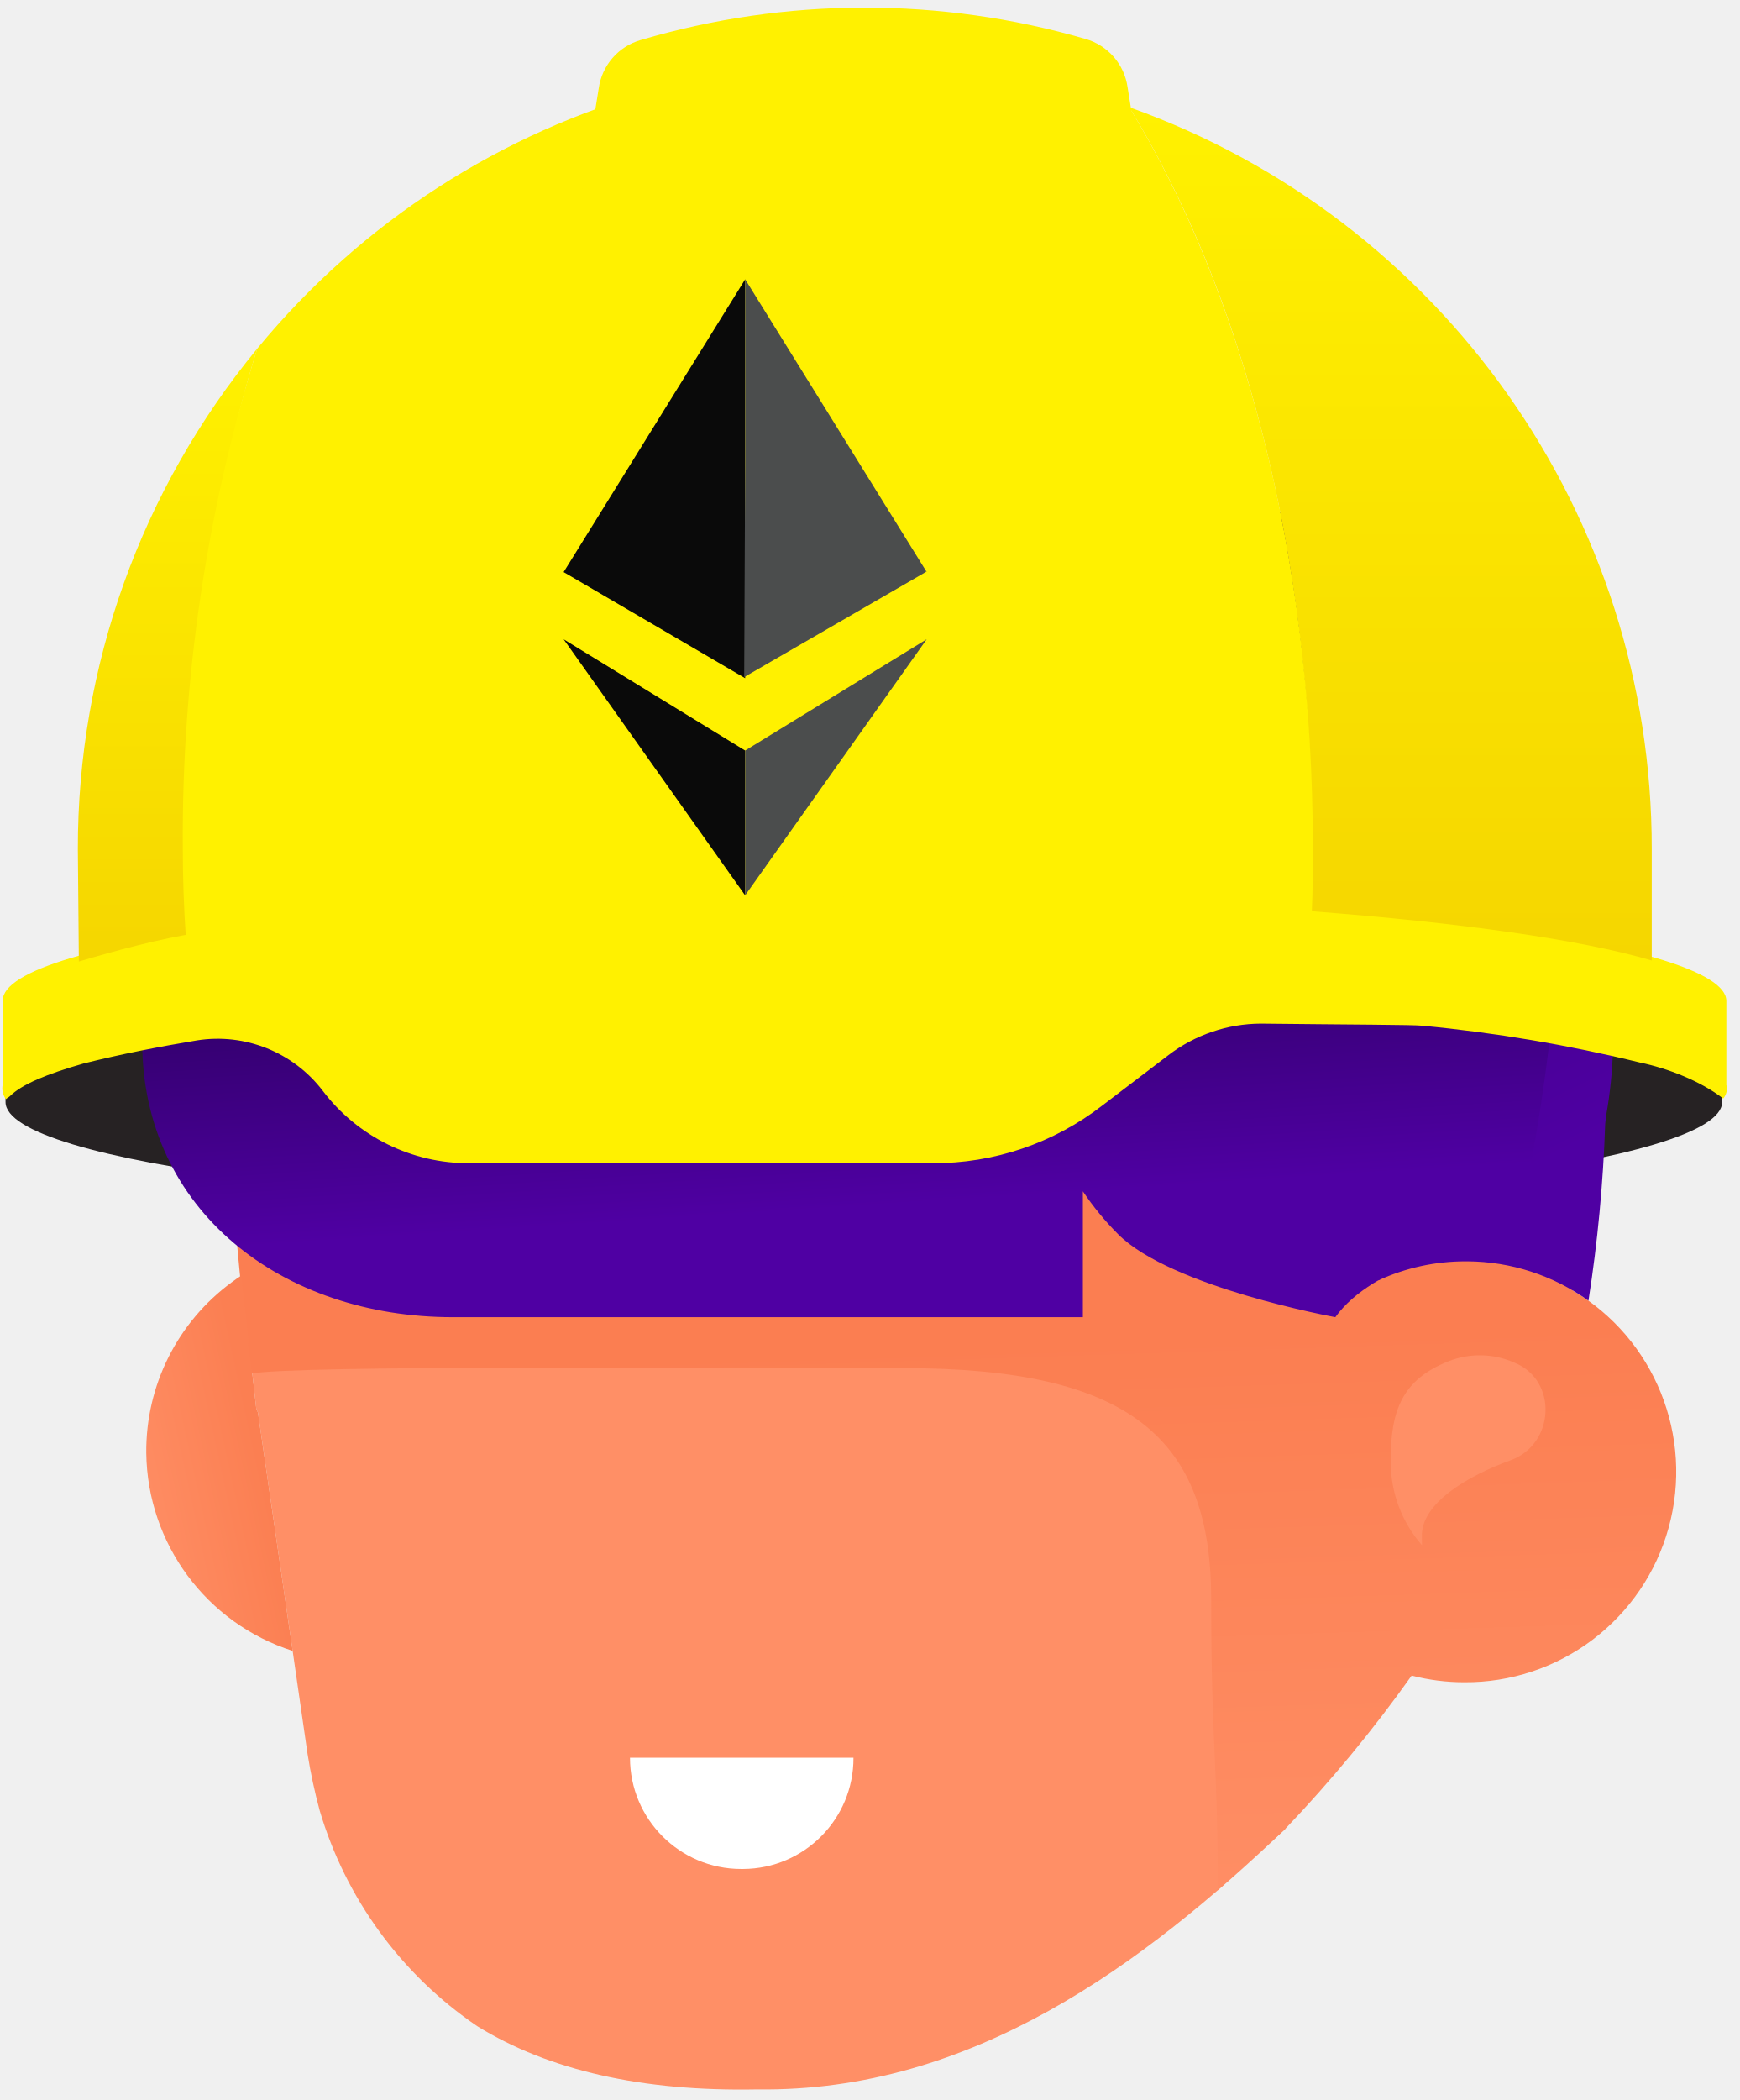
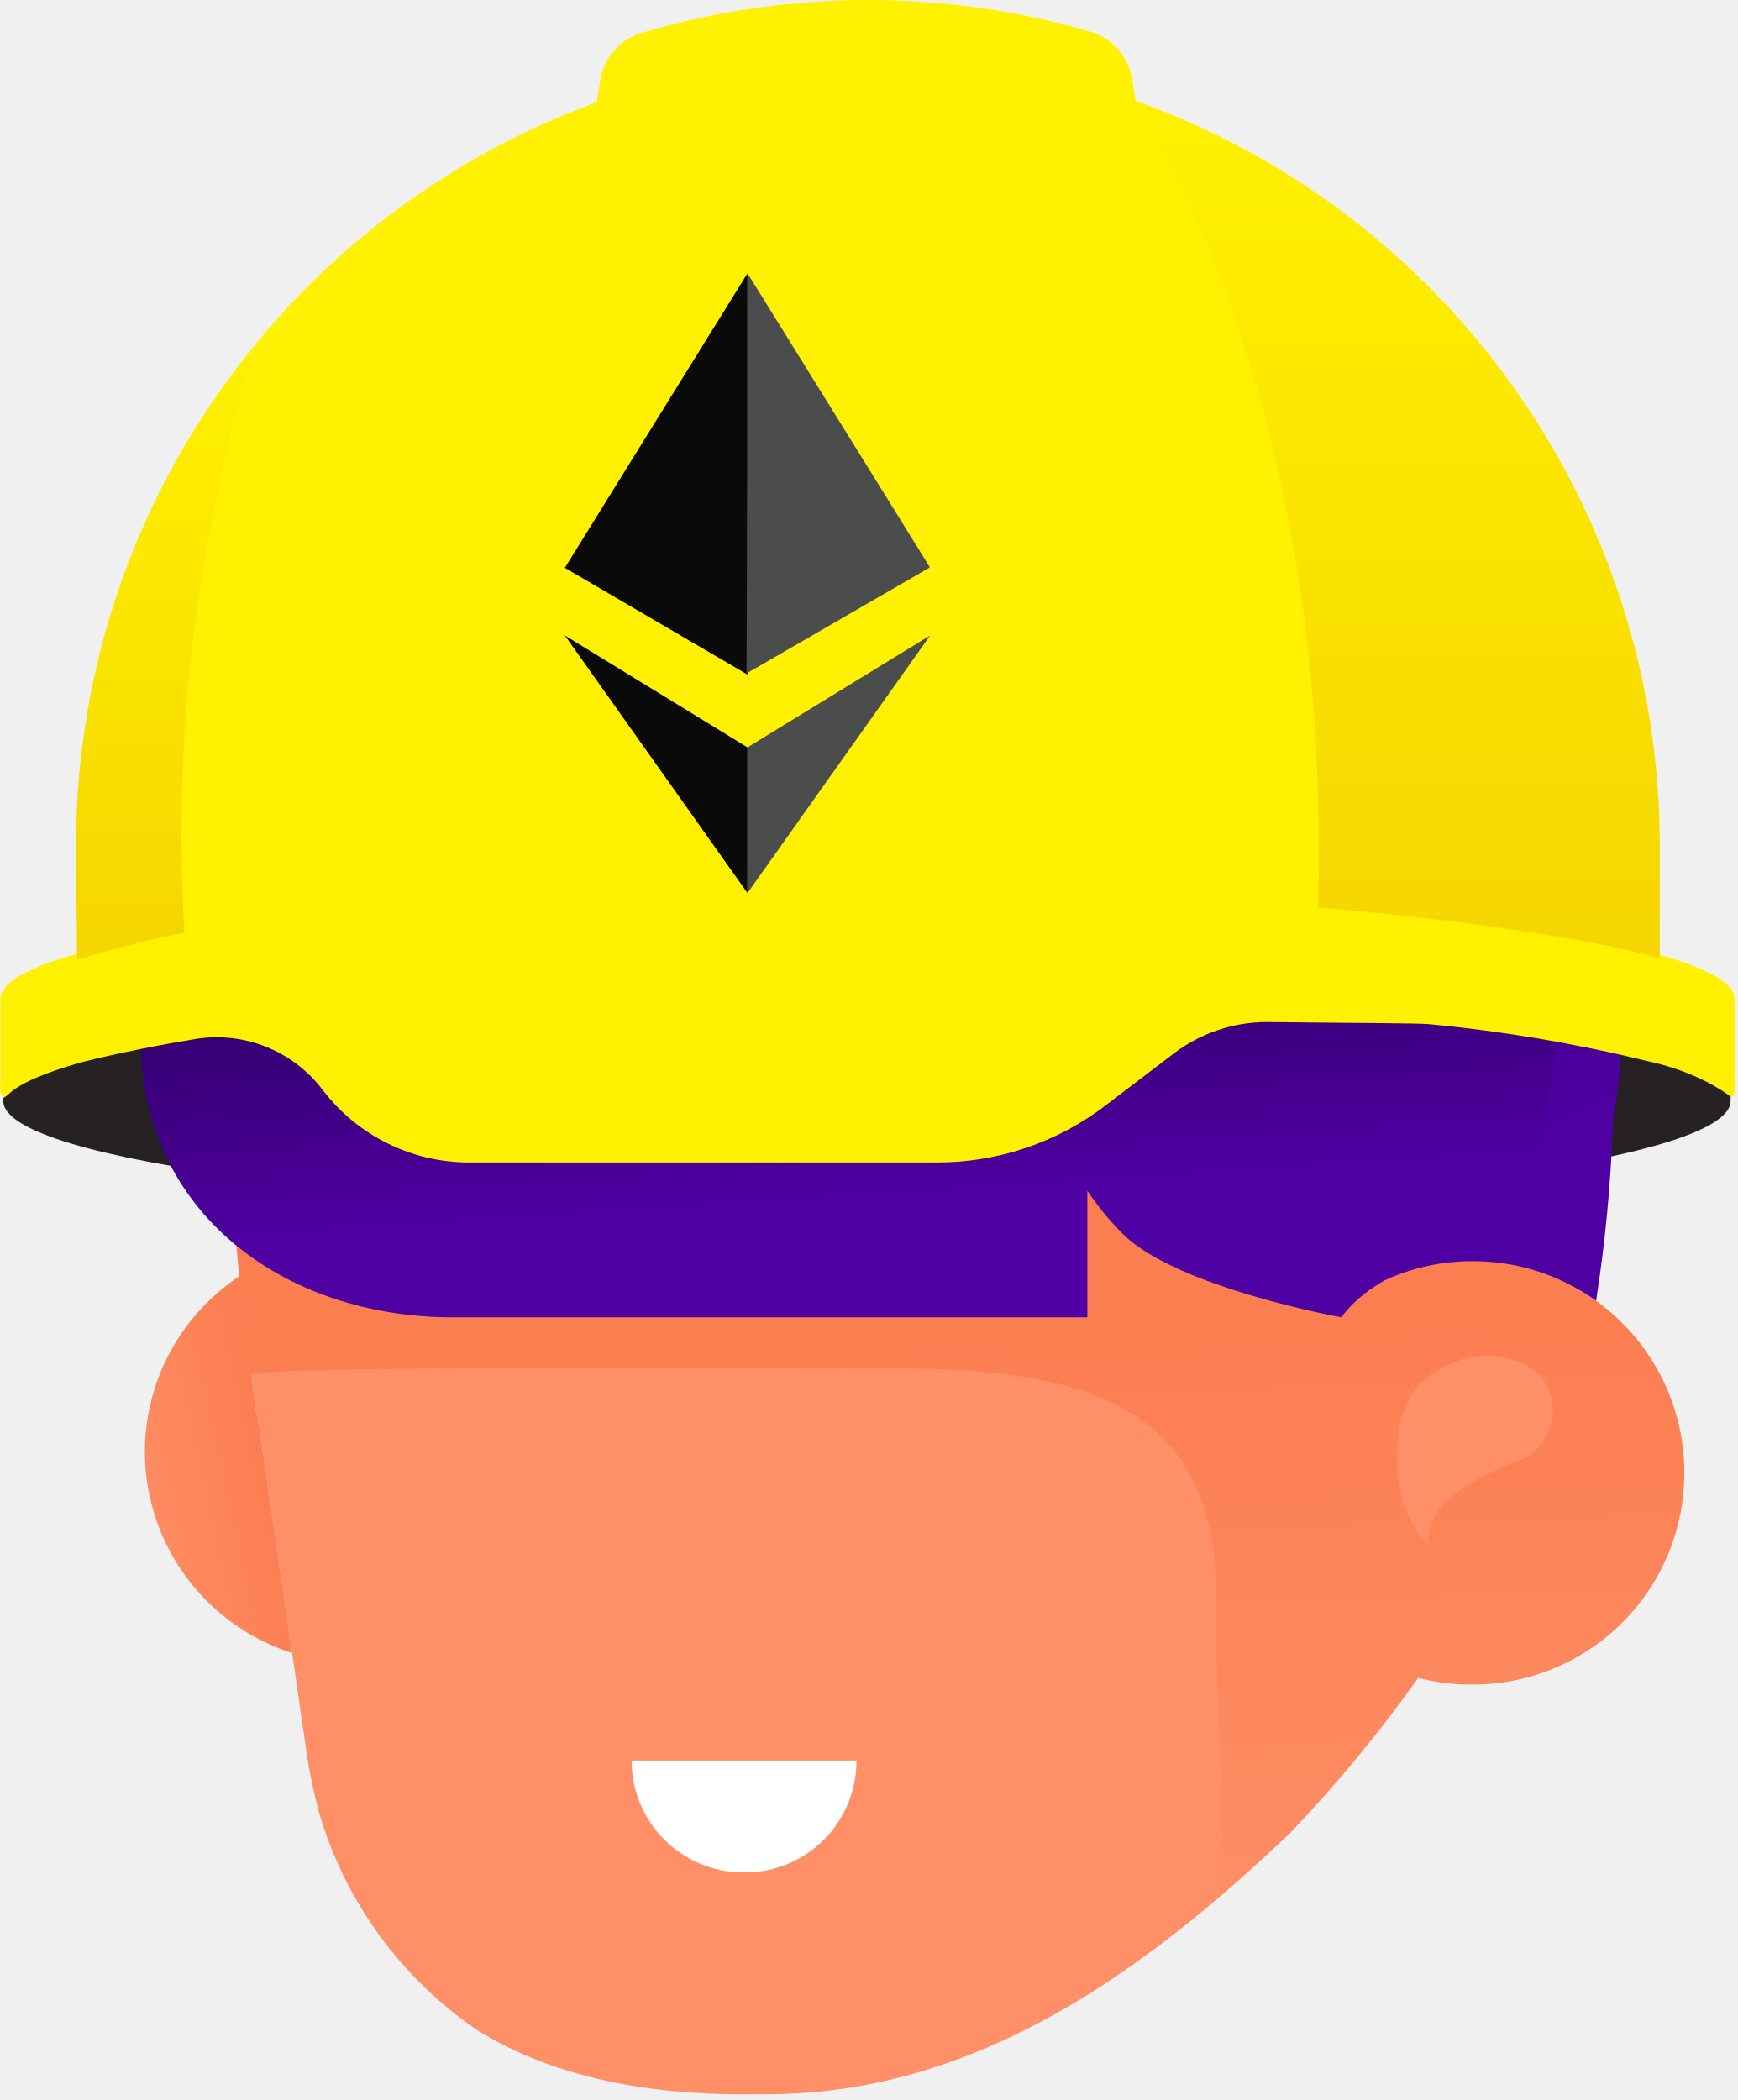
- <svg xmlns="http://www.w3.org/2000/svg" width="140" height="169" fill="none">
-   <path d="M.446 82.019s21.032-3.125 32.181-4.055c10.727-.845 23.4-1.351 36.911-1.351 13.511 0 26.268.507 36.911 1.35 11.149.93 32.181 5.238 32.181 5.238v5.49c0 4.814-31 8.784-69.177 8.784-38.177 0-69.008-3.97-69.008-8.784l.001-6.672Z" fill="#262223" />
-   <path d="m23.558 132.862-2.794-19.194-.128-.251-.32-2.84-.365-2.5h.081l-.613-5.419-.162-1.433c-.043-.38-.362-5.49 1.07-8.662.49.953 1.065 1.86 1.72 2.71.024.032.052.064.077.1.194.246.394.49.6.73l.143.154c.2.218.4.433.613.643.064.063.13.123.195.185.206.2.418.39.638.577.08.067.16.132.24.2a14.076 14.076 0 0 0 .941.71c3.724 3.377 40.426 4.738 54.32 6.23 8.266.888 23.279.189 24 1.037.471.55.517 14.575.7 15.275 3.039 11.548 2.307 13.47-1.067 24.923v.017l.011 1.137c-11.379 10.841-25.21 21.2-42.53 20.956-9.205.178-16.739-1.52-22.519-5.093a31.921 31.921 0 0 1-12.677-17.357 43.908 43.908 0 0 1-.975-4.551l-1.199-8.284Z" fill="#FF8F66" />
-   <path d="M97.5 128.745c0-12.979-6.47-18.644-24.788-18.644-13.6 0-49.469-.259-52.526.452 0 0-3.056-24.559-1.85-34.69.024-.043 23.79-15.569 23.812-15.616-.15-.08 19.42-4.63 26.057-3.52L98.52 51.21c25.891-1.137 31.8 22.807 31.214 31.38l-3.131 21.263a16.936 16.936 0 0 1 7.715 19.107 16.94 16.94 0 0 1-6.117 8.998 16.94 16.94 0 0 1-10.327 3.424h-.024a16.871 16.871 0 0 1-4.214-.537 110.891 110.891 0 0 1-10.218 12.383l-5.39 4.892c.003-10.649-.529-11.434-.529-23.375Z" fill="url(#a)" />
-   <path d="M11.774 116.945a16.854 16.854 0 0 1 6.889-13.761c.247-.183.5-.361.756-.531l.613 5.419h-.08l.363 2.5.321 2.84.128.251 2.794 19.194a16.941 16.941 0 0 1-11.784-15.912Z" fill="url(#b)" />
-   <path d="M127.866 104.675a16.851 16.851 0 0 0-9.744-3.168h-.12a16.796 16.796 0 0 0-7.046 1.53c-2.265-4.811-6.744-5.819-10.1-5.819a16.48 16.48 0 0 0-3.868.444c-.165-.162-16.674-16.3-19.327-17.014a31.062 31.062 0 0 0-8.262-.94 45.049 45.049 0 0 0-8.07.694c-.62.11-1.249.242-1.856.369l-.117.022a35.63 35.63 0 0 1-3.906.671 22.8 22.8 0 0 1-2.252.102c-1 0-1.987-.051-2.646-.088-3.154-.174-6.791-.482-10.021-1.986a20.28 20.28 0 0 1-5.8-4.594l-.016-.018a23.306 23.306 0 0 0-5.02-4.207 22.695 22.695 0 0 0-2.122-1.025l-.043-.022c-1.165-.505-2.084-.905-2.5-1.716-.432-.846-.3-2.146.427-4.223 1.68-4.787 5.745-10.1 12.082-15.777a54.882 54.882 0 0 1 36.5-13.985c1.8 0 3.597.09 5.388.272.071.007.144.01.216.01.193-.004.386-.02.578-.05h.022c.118-.013.244-.03.367-.04a61.517 61.517 0 0 0-2.475-.192h.144l.493.026a5.835 5.835 0 0 1 2.411-2.164 14.951 14.951 0 0 1 5-1.174h.008l4.327-.5h.033l4.3-.5a7.638 7.638 0 0 1-6.26 4.51 24.044 24.044 0 0 0 8.254-.752 10.383 10.383 0 0 1-2.17 3.875 52.897 52.897 0 0 1 14.648 8.166 55.922 55.922 0 0 1 10.544 10.98 57.26 57.26 0 0 1 6.681 11.865 36.228 36.228 0 0 1 2.736 21.56v.007l-.069.64c-.16 4.762-.61 9.509-1.347 14.215l-.002-.004Z" fill="url(#c)" />
-   <path d="M121.577 117.525c3.619-1.3 3.821-6.458.344-7.859a6.85 6.85 0 0 0-5.323-.116c-3.7 1.474-4.69 3.933-4.647 8.157a10.16 10.16 0 0 0 2.516 6.648l-.007-.676c-.109-2.7 3.752-4.938 7.117-6.154Z" fill="#FF8F66" />
-   <path d="M59.666 150.409a8.955 8.955 0 0 1-8.953-8.953h17.99a8.922 8.922 0 0 1-8.891 8.953h-.146Z" fill="#fff" />
-   <path d="m126.38 67.745-50.243-7.424-12.963-.522-51.493-3.464-.236 27.454c0 13.682 11.318 22.213 25 22.213H87.17v-10.13A23.051 23.051 0 0 0 90 99.318c4.258 4.283 17.491 6.683 17.491 6.683 3.018-4.187 10.985-6.206 16.131-5.808l-2.33-1.543c2.604-.006 5.088-30.906 5.088-30.906Z" fill="url(#d)" />
-   <path d="M138.969 87.307V80.55c0-4.646-29.368-8.564-65.772-8.817h-3.97C31.218 71.733.22 75.703.22 80.517v6.757a1.466 1.466 0 0 0 .253 1.183c.084-.085.253-.17.338-.253.93-.93 2.956-1.774 5.913-2.618 3.041-.76 6.081-1.351 9.122-1.858a10.645 10.645 0 0 1 10.136 4.054 14.722 14.722 0 0 0 11.825 5.828h37.25a22.14 22.14 0 0 0 13.682-4.646l5.321-4.054a12.342 12.342 0 0 1 7.433-2.534c7.264.084 12.247.084 13.008.169a121.86 121.86 0 0 1 17.484 2.956c2.274.473 4.892 1.489 6.731 2.905a1.213 1.213 0 0 0 .254-1.099Z" fill="#FFF100" />
-   <path d="M90.9 8.626a63.3 63.3 0 0 1 42.063 59.717v8.954c-5.744-1.69-15.373-3.041-27.451-3.97.084-1.69.084-3.463.084-5.237.085-23.482-5.658-44.767-14.696-59.464Z" fill="url(#e)" />
-   <path d="M6.266 68.343a63.141 63.141 0 0 1 14.443-40.29c-4.062 12.983-5.027 26.075-4.94 39.678 0 2.45.083 4.9.168 7.348-2.885.408-6.796 1.472-9.59 2.3l-.081-9.036Z" fill="url(#f)" />
-   <path d="M20.71 28.052A63.385 63.385 0 0 1 90.9 8.625c9.038 14.78 14.781 35.982 14.781 59.548 0 1.774 0 3.463-.084 5.237-9.46-.76-20.356-1.182-32.012-1.267H69.7c-22.3 0-42.063 1.35-54.733 3.379a106.97 106.97 0 0 1-.253-7.348 131.6 131.6 0 0 1 5.996-40.122Z" fill="#FFF100" />
-   <path d="m44.143 32.192 4.054-25.086a4.726 4.726 0 0 1 3.379-3.885 63.772 63.772 0 0 1 35.813-.084 4.726 4.726 0 0 1 3.379 3.885l4.054 25.17" fill="#FFF100" />
-   <path d="m45.371 51.447 14.613 8.955v11.656L45.371 51.447Zm0-5.407 14.613-23.562V54.58l-14.613-8.54Z" fill="#0A0A0A" />
-   <path d="m59.983 60.402 14.613-8.955-14.613 20.611V60.402Zm0-22.98V22.473L74.601 46.04l-.086-.047v.047l-14.609 8.45.077-17.069Z" fill="#4B4D4D" />
+ <svg xmlns="http://www.w3.org/2000/svg" width="139" height="168" fill="none">
+   <path d="M.26 81.406s21.033-3.125 32.182-4.055C43.169 76.506 55.842 76 69.352 76c13.512 0 26.269.507 36.912 1.351 11.149.929 32.181 5.237 32.181 5.237v5.49c0 4.814-31 8.784-69.177 8.784C31.09 96.862.26 92.892.26 88.078v-6.672Z" fill="#262223" />
+   <path d="m23.373 132.249-2.795-19.194-.127-.251-.321-2.84-.364-2.5h.08l-.612-5.419-.162-1.433c-.043-.38-.363-5.49 1.07-8.662a17.69 17.69 0 0 0 1.719 2.71c.025.032.053.064.078.1.193.246.393.49.6.73l.143.154c.2.218.4.433.613.643.064.063.13.123.195.185.206.2.418.39.638.577l.24.2a14.073 14.073 0 0 0 .94.71c3.725 3.377 40.427 4.738 54.32 6.23 8.267.888 23.28.189 24.001 1.037.471.55.517 14.575.7 15.275 3.039 11.548 2.307 13.47-1.067 24.923v.017l.011 1.137c-11.38 10.841-25.21 21.2-42.53 20.956-9.205.178-16.74-1.52-22.52-5.093a31.917 31.917 0 0 1-12.676-17.357 43.853 43.853 0 0 1-.975-4.551l-1.2-8.284Z" fill="#FF8F66" />
+   <path d="M97.314 128.132c0-12.979-6.47-18.644-24.787-18.644-13.6 0-49.469-.258-52.527.453 0 0-3.056-24.56-1.849-34.69.023-.044 23.789-15.57 23.812-15.617-.151-.08 19.42-4.63 26.057-3.52l30.315-5.517c25.891-1.137 31.8 22.807 31.214 31.381l-3.131 21.262a16.937 16.937 0 0 1 7.714 19.107 16.944 16.944 0 0 1-16.443 12.422h-.024c-1.422 0-2.838-.181-4.215-.537a110.902 110.902 0 0 1-10.217 12.383l-5.39 4.892c.002-10.649-.53-11.434-.53-23.375Z" fill="url(#a)" />
+   <path d="M11.589 116.333a16.858 16.858 0 0 1 6.888-13.761c.248-.183.5-.361.757-.531l.613 5.419h-.081l.364 2.5.32 2.84.129.251 2.794 19.194a16.943 16.943 0 0 1-11.784-15.912Z" fill="url(#b)" />
+   <path d="M127.68 104.062a16.84 16.84 0 0 0-9.744-3.167h-.12a16.783 16.783 0 0 0-7.046 1.529c-2.265-4.811-6.744-5.819-10.1-5.819-1.302-.005-2.6.144-3.868.444-.165-.162-16.673-16.3-19.326-17.014a31.062 31.062 0 0 0-8.263-.94 45.05 45.05 0 0 0-8.069.694c-.62.111-1.25.242-1.856.37l-.118.02c-1.288.297-2.592.521-3.905.673-.688.068-1.425.101-2.252.101-1 0-1.988-.05-2.647-.088-3.154-.174-6.791-.482-10.021-1.986a20.284 20.284 0 0 1-5.8-4.594l-.016-.017a23.308 23.308 0 0 0-5.02-4.207 22.681 22.681 0 0 0-2.121-1.026l-.044-.021c-1.165-.506-2.084-.906-2.5-1.717-.432-.846-.3-2.146.427-4.223 1.68-4.787 5.745-10.1 12.082-15.777a54.882 54.882 0 0 1 36.5-13.984c1.8 0 3.598.09 5.388.271a2.2 2.2 0 0 0 .216.01c.194-.004.387-.02.578-.05h.023c.118-.013.243-.03.366-.04a61.51 61.51 0 0 0-2.474-.191h.143l.493.025a5.835 5.835 0 0 1 2.412-2.164 14.951 14.951 0 0 1 5-1.174h.007l4.327-.5h.033l4.3-.5a7.637 7.637 0 0 1-6.259 4.51 24.04 24.04 0 0 0 8.254-.752 10.382 10.382 0 0 1-2.17 3.875 52.895 52.895 0 0 1 14.647 8.166 55.927 55.927 0 0 1 10.545 10.98 57.258 57.258 0 0 1 6.68 11.865 36.229 36.229 0 0 1 2.737 21.561v.006l-.07.64c-.16 4.762-.609 9.509-1.346 14.215l-.003-.004Z" fill="url(#c)" />
+   <path d="M121.392 116.913c3.619-1.3 3.82-6.458.343-7.859a6.824 6.824 0 0 0-5.323-.117c-3.7 1.474-4.69 3.934-4.647 8.158a10.162 10.162 0 0 0 2.516 6.647l-.007-.676c-.109-2.7 3.753-4.937 7.118-6.153Z" fill="#FF8F66" />
+   <path d="M59.48 149.796a8.955 8.955 0 0 1-8.953-8.953h17.991a8.922 8.922 0 0 1-8.892 8.953h-.145Z" fill="#fff" />
+   <path d="m126.195 67.132-50.243-7.424-12.963-.522-51.493-3.464-.236 27.454c0 13.682 11.318 22.213 25 22.213h50.725v-10.13a23.057 23.057 0 0 0 2.829 3.447c4.259 4.283 17.492 6.683 17.492 6.683 3.018-4.187 10.985-6.206 16.131-5.808l-2.33-1.543c2.604-.005 5.088-30.906 5.088-30.906Z" fill="url(#d)" />
+   <path d="M138.784 86.695v-6.757c0-4.646-29.368-8.565-65.772-8.818h-3.97c-38.01 0-69.008 3.97-69.008 8.784v6.757a1.466 1.466 0 0 0 .253 1.183c.084-.085.253-.17.338-.253.929-.93 2.956-1.774 5.913-2.618 3.04-.76 6.08-1.351 9.122-1.858a10.645 10.645 0 0 1 10.136 4.054 14.724 14.724 0 0 0 11.825 5.828H74.87a22.14 22.14 0 0 0 13.683-4.646l5.32-4.054a12.343 12.343 0 0 1 7.434-2.534c7.264.084 12.247.084 13.008.169 5.892.56 11.735 1.547 17.484 2.956 2.273.473 4.891 1.489 6.731 2.906a1.213 1.213 0 0 0 .254-1.1Z" fill="#FFF100" />
+   <path d="M90.715 8.013a63.299 63.299 0 0 1 42.063 59.717v8.954c-5.744-1.69-17.886-3.368-29.964-4.297.084-1.689 0-6.726 0-8.5.085-23.482-6-34-12.1-55.874Z" fill="url(#e)" />
+   <path d="M6.08 67.73a63.141 63.141 0 0 1 14.443-40.29c-4.061 12.983-5.026 26.075-4.94 39.678 0 2.45.084 4.9.169 7.348-2.886.409-6.797 1.472-9.59 2.3L6.08 67.73Z" fill="url(#f)" />
+   <path d="M20.524 27.439a63.385 63.385 0 0 1 70.19-19.427c9.038 14.78 14.781 35.982 14.781 59.548 0 1.774 0 3.463-.084 5.237-9.46-.76-20.356-1.182-32.012-1.267h-3.885c-22.3 0-42.063 1.35-54.733 3.379-.169-2.45-.253-4.899-.253-7.348a131.6 131.6 0 0 1 5.996-40.122Z" fill="#FFF100" />
+   <path d="m43.957 31.579 4.054-25.086a4.726 4.726 0 0 1 3.379-3.885 63.772 63.772 0 0 1 35.813-.084 4.726 4.726 0 0 1 3.379 3.885l4.054 25.17" fill="#FFF100" />
+   <path d="m45.185 50.834 14.613 8.955v11.656L45.185 50.834Zm0-5.406 14.613-23.563v32.102l-14.613-8.54Z" fill="#0A0A0A" />
+   <path d="m59.798 59.79 14.613-8.956-14.613 20.611V59.79Zm0-22.981V21.86l14.618 23.567-.086-.047v.047l-14.61 8.449.078-17.068Z" fill="#4B4D4D" />
  <defs>
-     <linearGradient id="a" x1="91.402" y1="107.501" x2="92.992" y2="156.275" gradientUnits="userSpaceOnUse">
+     <linearGradient id="a" x1="91.217" y1="106.888" x2="92.806" y2="155.662" gradientUnits="userSpaceOnUse">
      <stop stop-color="#FB7E51" />
      <stop offset="1" stop-color="#FF8F66" />
    </linearGradient>
-     <linearGradient id="b" x1="17.666" y1="102.653" x2="6.51" y2="105.083" gradientUnits="userSpaceOnUse">
+     <linearGradient id="b" x1="17.48" y1="102.041" x2="6.324" y2="104.47" gradientUnits="userSpaceOnUse">
      <stop stop-color="#FB7F52" />
      <stop offset="1" stop-color="#FF8F66" />
    </linearGradient>
-     <linearGradient id="c" x1="101.594" y1="104.679" x2="67.596" y2="35.118" gradientUnits="userSpaceOnUse">
+     <linearGradient id="c" x1="101.408" y1="104.066" x2="67.41" y2="34.505" gradientUnits="userSpaceOnUse">
      <stop stop-color="#4F00A3" />
      <stop offset="1" stop-color="#23004E" />
    </linearGradient>
-     <linearGradient id="d" x1="84.889" y1="96.118" x2="82.965" y2="66.531" gradientUnits="userSpaceOnUse">
+     <linearGradient id="d" x1="84.703" y1="95.506" x2="82.78" y2="65.918" gradientUnits="userSpaceOnUse">
      <stop stop-color="#4F00A3" />
      <stop offset="1" stop-color="#23004E" />
    </linearGradient>
-     <linearGradient id="e" x1="111.932" y1="8.626" x2="111.932" y2="77.297" gradientUnits="userSpaceOnUse">
+     <linearGradient id="e" x1="111.746" y1="8.013" x2="111.746" y2="76.684" gradientUnits="userSpaceOnUse">
      <stop stop-color="#FFF100" />
      <stop offset="1" stop-color="#F5D600" />
    </linearGradient>
-     <linearGradient id="f" x1="13.487" y1="28.053" x2="13.487" y2="77.38" gradientUnits="userSpaceOnUse">
+     <linearGradient id="f" x1="13.302" y1="27.44" x2="13.302" y2="76.767" gradientUnits="userSpaceOnUse">
      <stop stop-color="#FFF100" />
      <stop offset="1" stop-color="#F5D600" />
    </linearGradient>
  </defs>
</svg>
